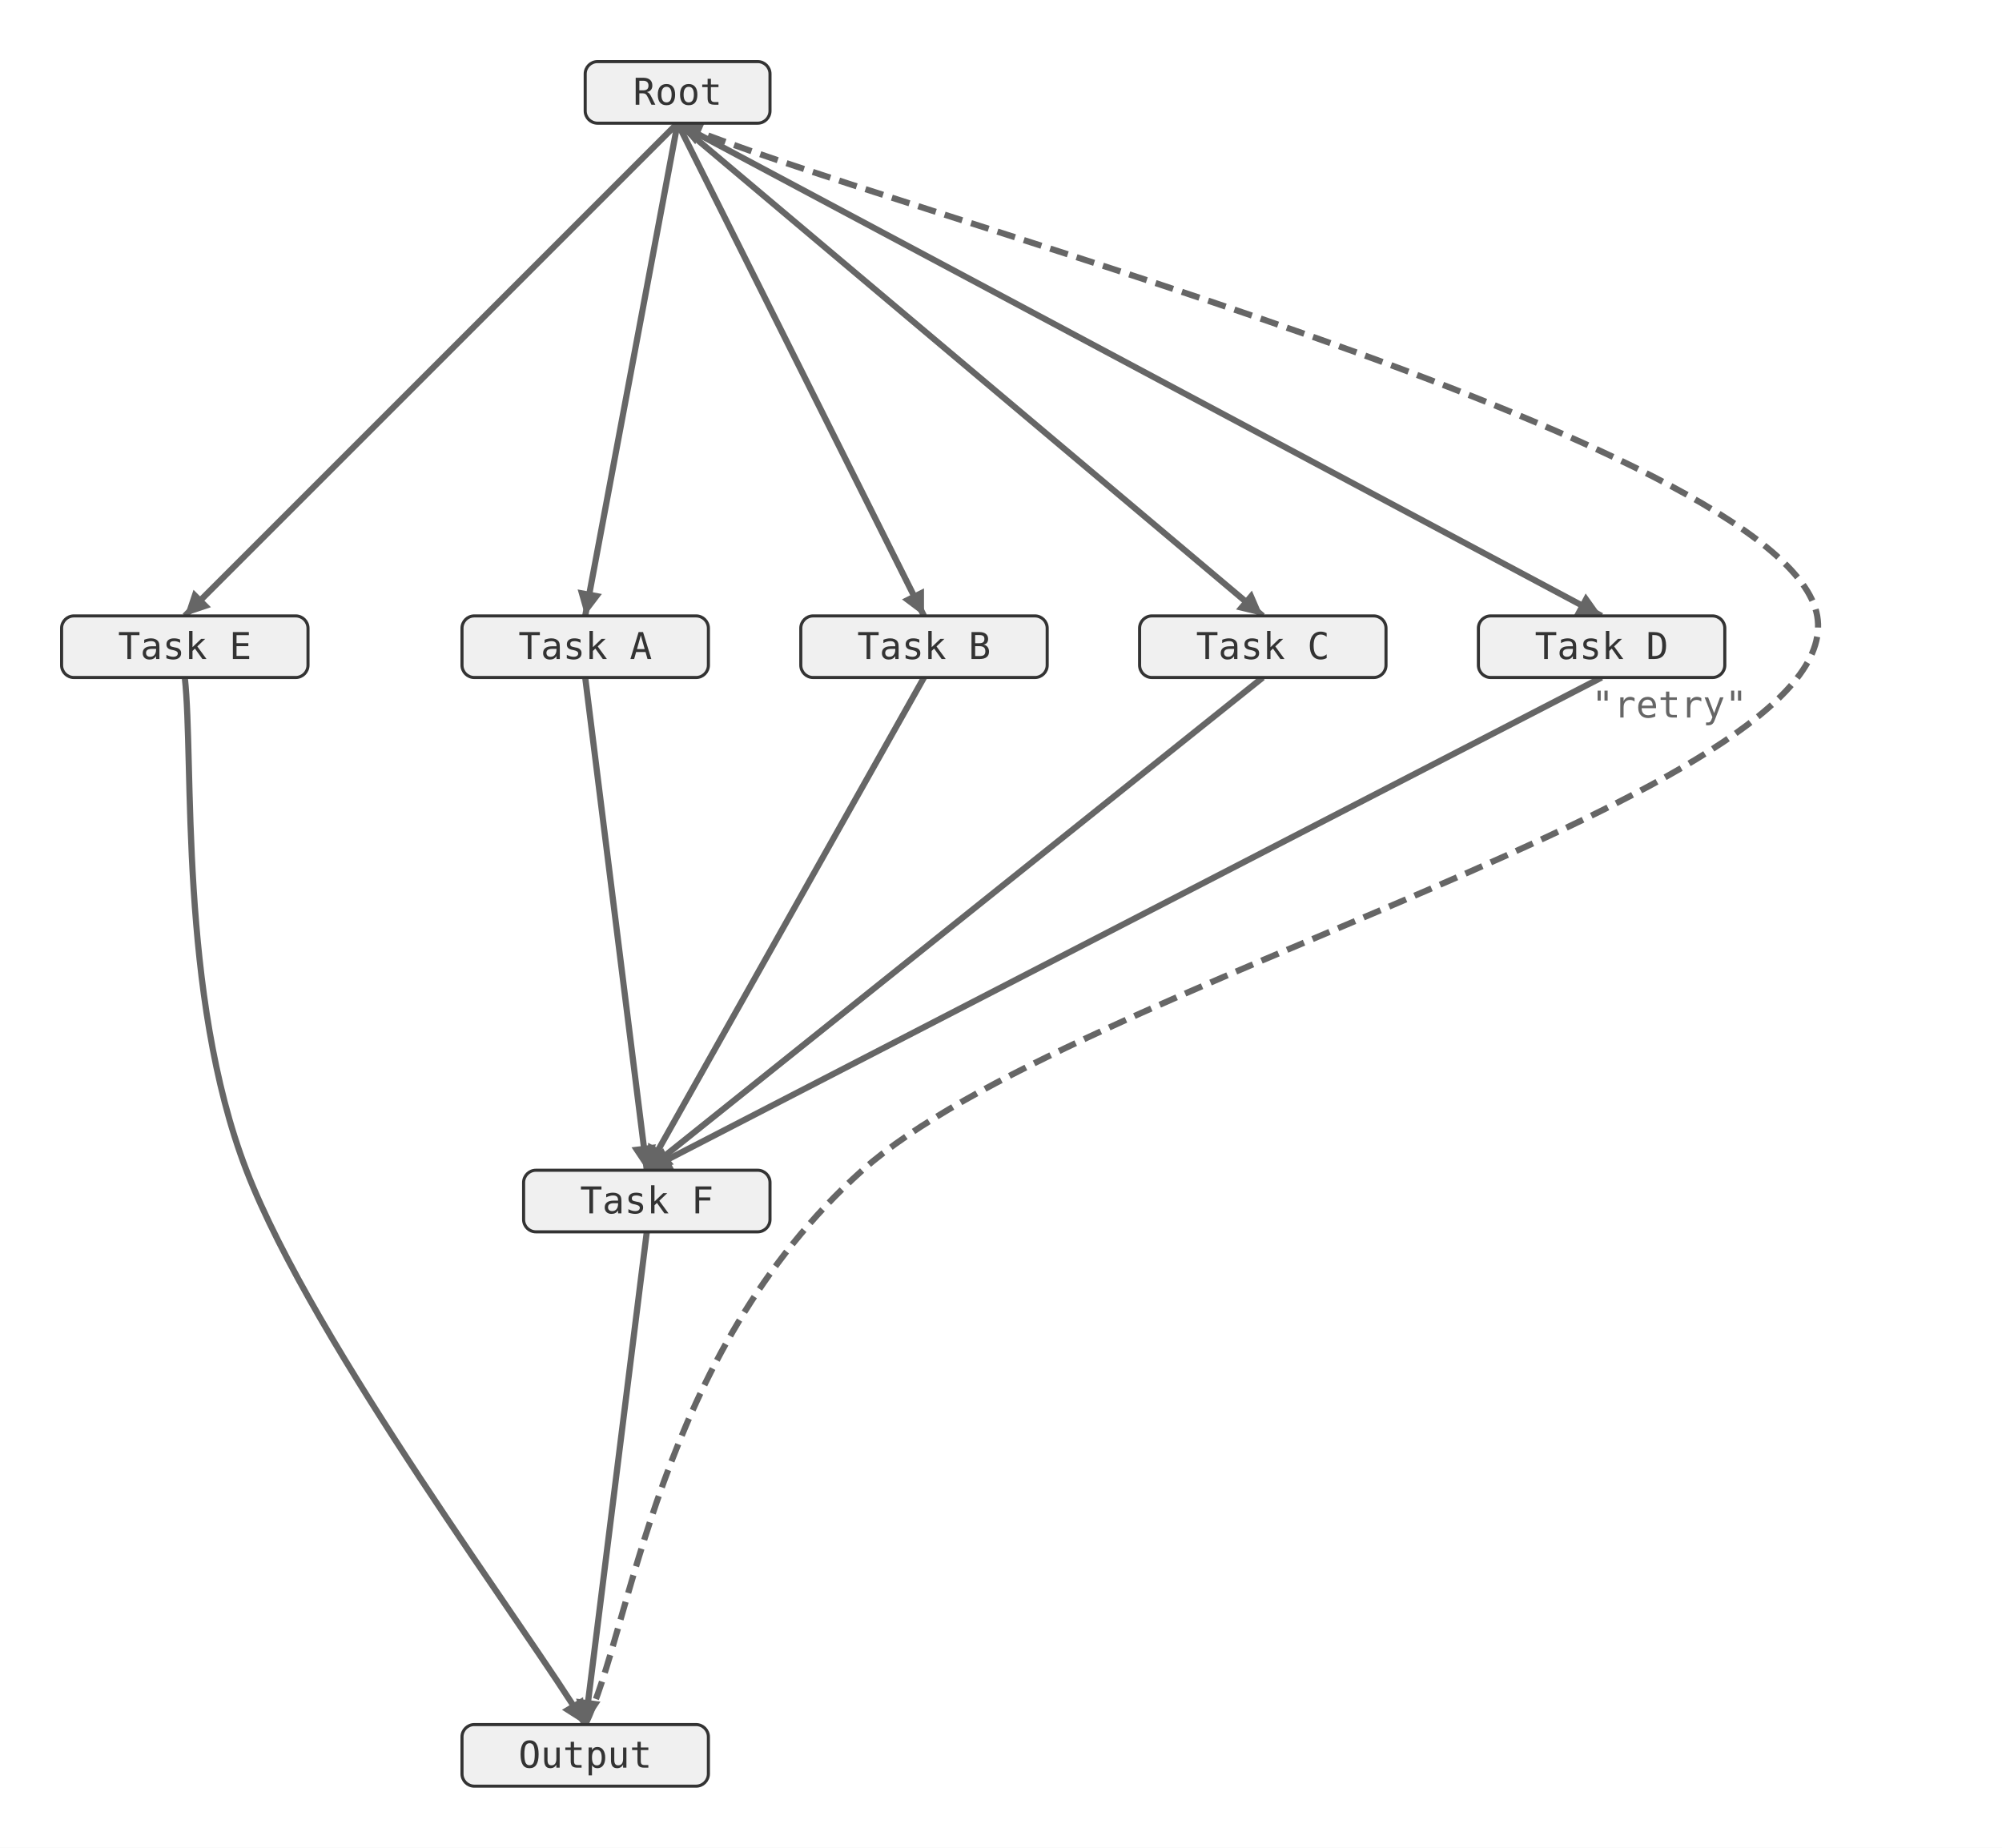
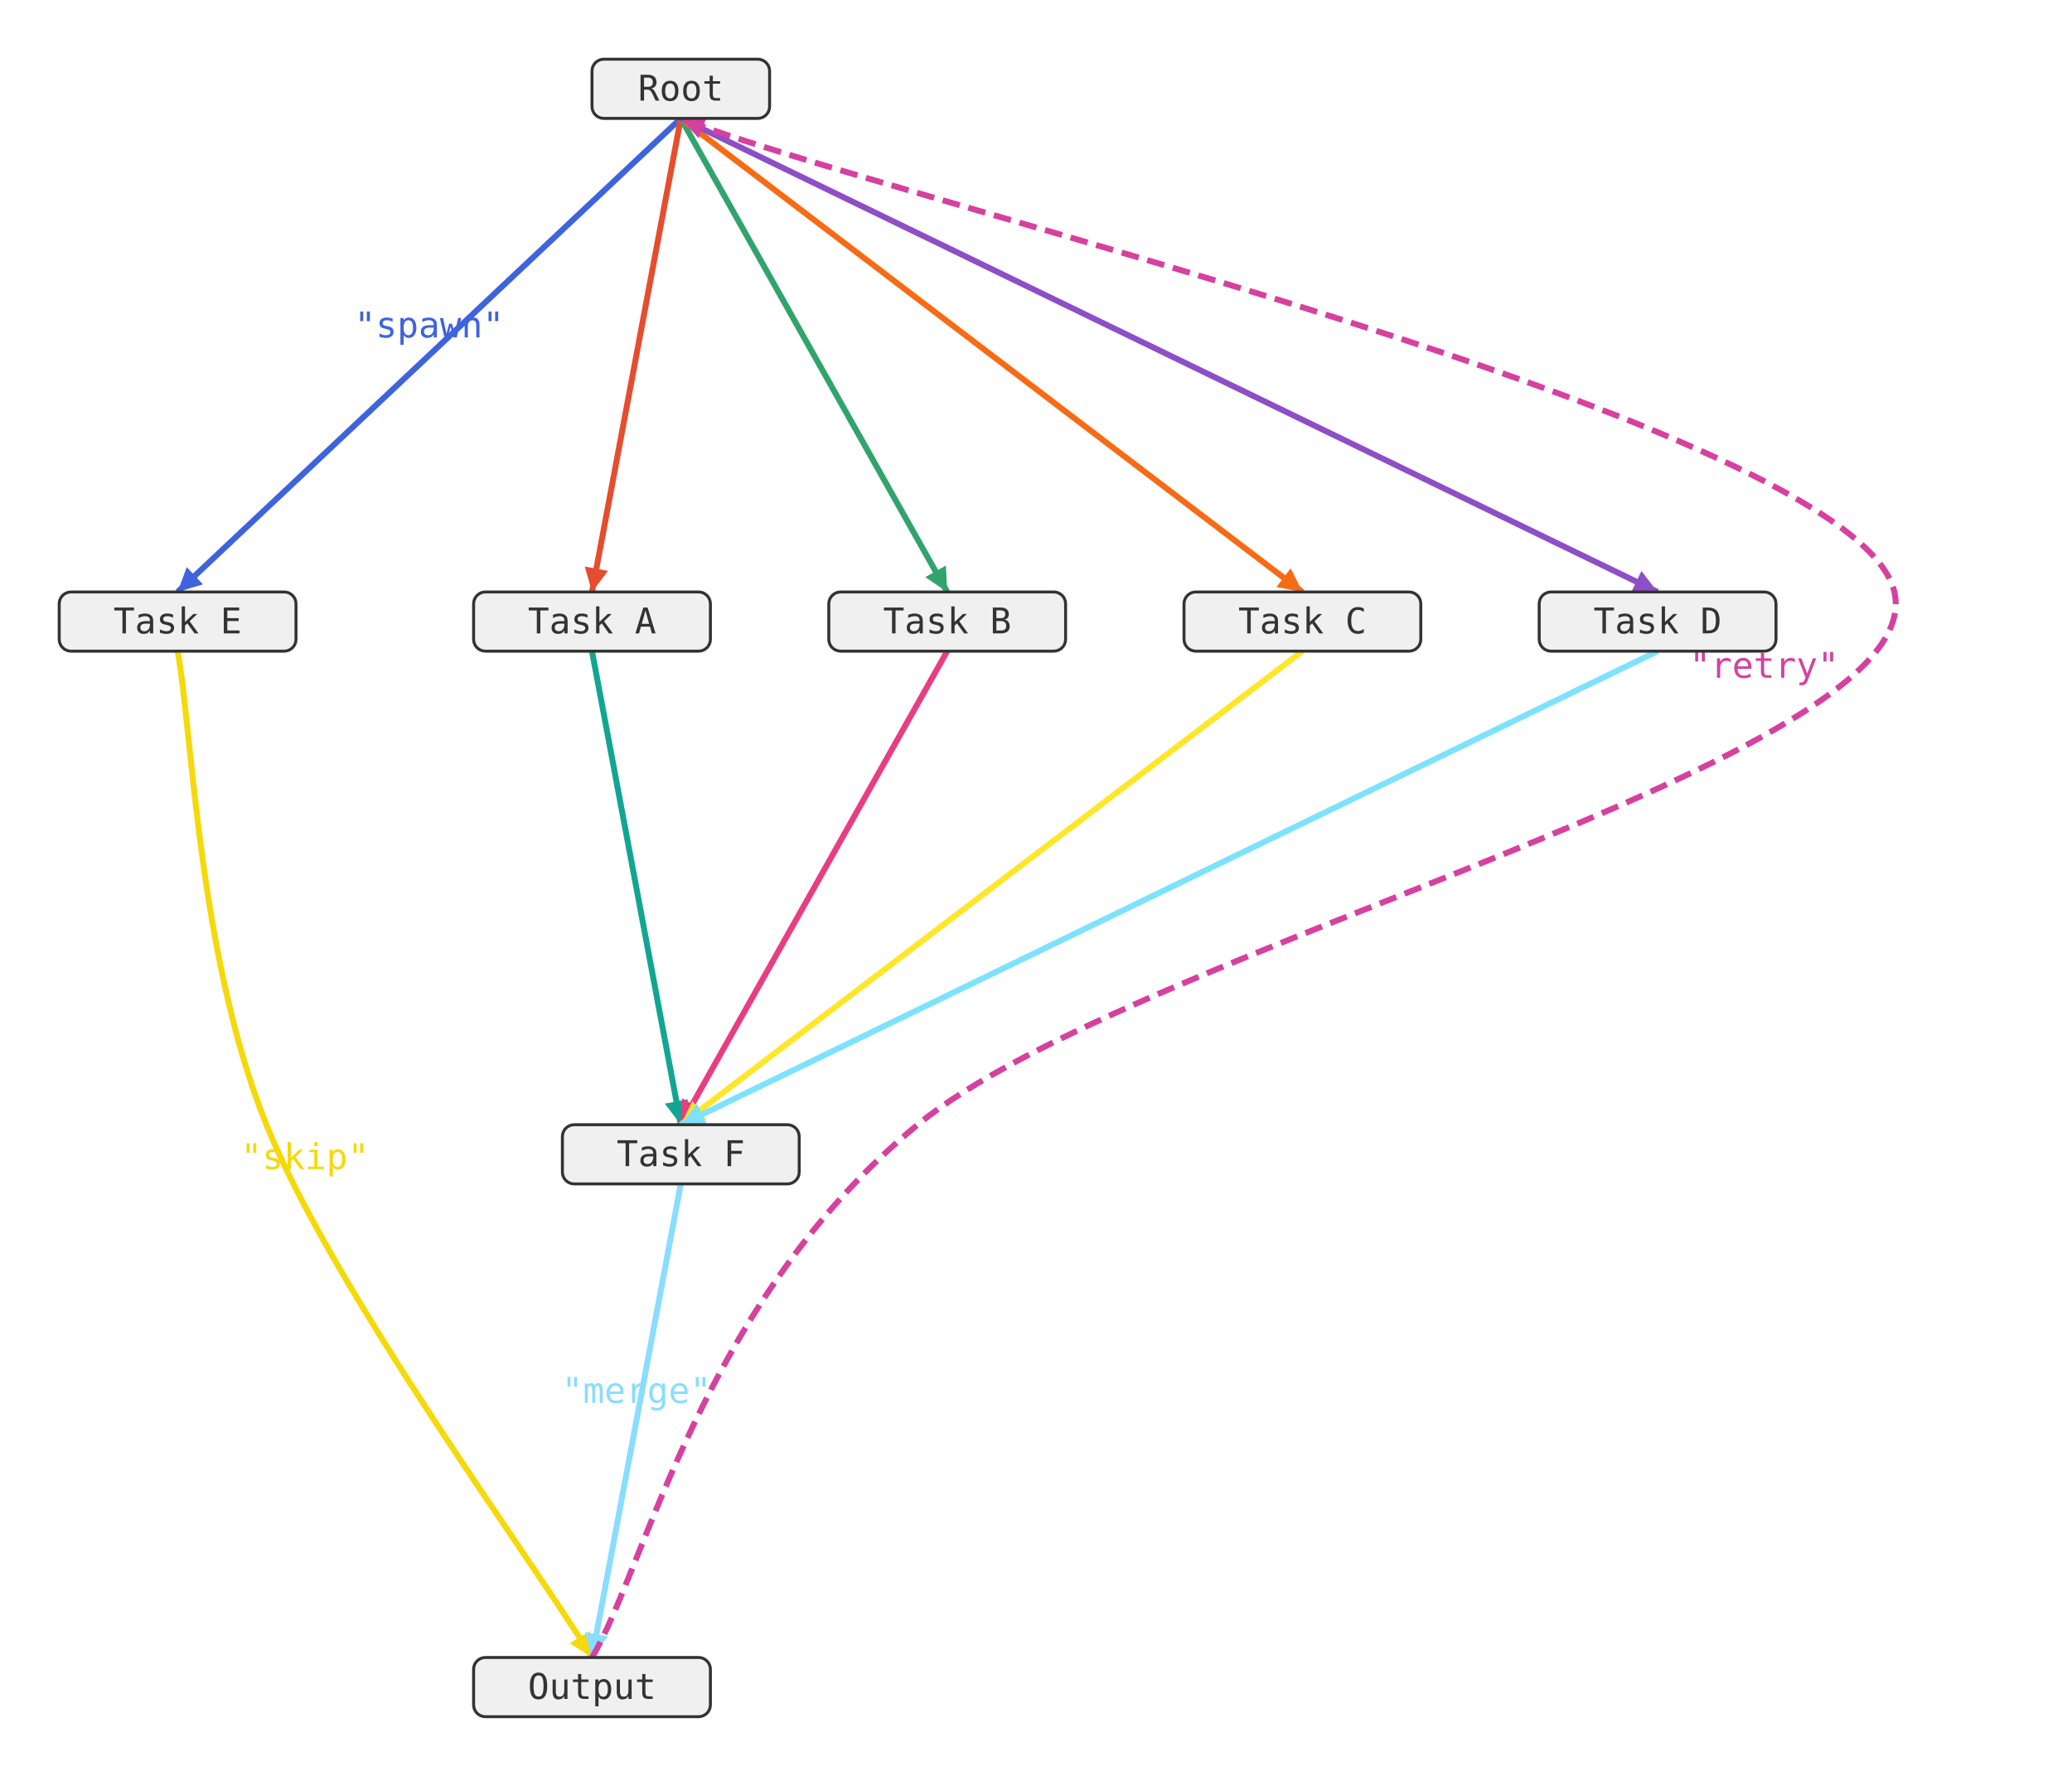
- <svg xmlns="http://www.w3.org/2000/svg" width="650" height="600" viewBox="0 0 650 600">
+ <svg xmlns="http://www.w3.org/2000/svg" width="700" height="600" viewBox="0 0 700 600">
  <defs>
    <marker id="arrow0" markerWidth="8" markerHeight="8" refX="8" refY="4" orient="auto" markerUnits="userSpaceOnUse">
-       <polygon points="0 0, 8 4, 0 8" fill="#666666" />
+       <polygon points="0 0, 8 4, 0 8" fill="#3e63dd" />
+     </marker>
+     <marker id="arrow1" markerWidth="8" markerHeight="8" refX="8" refY="4" orient="auto" markerUnits="userSpaceOnUse">
+       <polygon points="0 0, 8 4, 0 8" fill="#e54d2e" />
+     </marker>
+     <marker id="arrow2" markerWidth="8" markerHeight="8" refX="8" refY="4" orient="auto" markerUnits="userSpaceOnUse">
+       <polygon points="0 0, 8 4, 0 8" fill="#30a46c" />
+     </marker>
+     <marker id="arrow3" markerWidth="8" markerHeight="8" refX="8" refY="4" orient="auto" markerUnits="userSpaceOnUse">
+       <polygon points="0 0, 8 4, 0 8" fill="#f76b15" />
+     </marker>
+     <marker id="arrow4" markerWidth="8" markerHeight="8" refX="8" refY="4" orient="auto" markerUnits="userSpaceOnUse">
+       <polygon points="0 0, 8 4, 0 8" fill="#8e4ec6" />
+     </marker>
+     <marker id="arrow5" markerWidth="8" markerHeight="8" refX="8" refY="4" orient="auto" markerUnits="userSpaceOnUse">
+       <polygon points="0 0, 8 4, 0 8" fill="#12a594" />
+     </marker>
+     <marker id="arrow6" markerWidth="8" markerHeight="8" refX="8" refY="4" orient="auto" markerUnits="userSpaceOnUse">
+       <polygon points="0 0, 8 4, 0 8" fill="#e93d82" />
+     </marker>
+     <marker id="arrow7" markerWidth="8" markerHeight="8" refX="8" refY="4" orient="auto" markerUnits="userSpaceOnUse">
+       <polygon points="0 0, 8 4, 0 8" fill="#ffe629" />
+     </marker>
+     <marker id="arrow8" markerWidth="8" markerHeight="8" refX="8" refY="4" orient="auto" markerUnits="userSpaceOnUse">
+       <polygon points="0 0, 8 4, 0 8" fill="#7ce2fe" />
+     </marker>
+     <marker id="arrow9" markerWidth="8" markerHeight="8" refX="8" refY="4" orient="auto" markerUnits="userSpaceOnUse">
+       <polygon points="0 0, 8 4, 0 8" fill="#f5d90a" />
+     </marker>
+     <marker id="arrow10" markerWidth="8" markerHeight="8" refX="8" refY="4" orient="auto" markerUnits="userSpaceOnUse">
+       <polygon points="0 0, 8 4, 0 8" fill="#89ddff" />
+     </marker>
+     <marker id="arrow11" markerWidth="8" markerHeight="8" refX="8" refY="4" orient="auto" markerUnits="userSpaceOnUse">
+       <polygon points="0 0, 8 4, 0 8" fill="#d6409f" />
+     </marker>
+     <marker id="arrow12" markerWidth="8" markerHeight="8" refX="8" refY="4" orient="auto" markerUnits="userSpaceOnUse">
+       <polygon points="0 0, 8 4, 0 8" fill="#46a758" />
+     </marker>
+     <marker id="arrow13" markerWidth="8" markerHeight="8" refX="8" refY="4" orient="auto" markerUnits="userSpaceOnUse">
+       <polygon points="0 0, 8 4, 0 8" fill="#6e56cf" />
+     </marker>
+     <marker id="arrow14" markerWidth="8" markerHeight="8" refX="8" refY="4" orient="auto" markerUnits="userSpaceOnUse">
+       <polygon points="0 0, 8 4, 0 8" fill="#e5484d" />
+     </marker>
+     <marker id="arrow15" markerWidth="8" markerHeight="8" refX="8" refY="4" orient="auto" markerUnits="userSpaceOnUse">
+       <polygon points="0 0, 8 4, 0 8" fill="#0090ff" />
    </marker>
  </defs>
  <rect width="100%" height="100%" fill="white" />
  <g id="edges">
-     <line x1="220" y1="40" x2="60" y2="200" stroke="#666666" stroke-width="2" marker-end="url(#arrow0)" />
-     <line x1="220" y1="40" x2="190" y2="200" stroke="#666666" stroke-width="2" marker-end="url(#arrow0)" />
-     <line x1="220" y1="40" x2="300" y2="200" stroke="#666666" stroke-width="2" marker-end="url(#arrow0)" />
-     <line x1="220" y1="40" x2="410" y2="200" stroke="#666666" stroke-width="2" marker-end="url(#arrow0)" />
-     <line x1="220" y1="40" x2="520" y2="200" stroke="#666666" stroke-width="2" marker-end="url(#arrow0)" />
-     <line x1="190" y1="220" x2="210" y2="380" stroke="#666666" stroke-width="2" marker-end="url(#arrow0)" />
-     <line x1="300" y1="220" x2="210" y2="380" stroke="#666666" stroke-width="2" marker-end="url(#arrow0)" />
-     <line x1="410" y1="220" x2="210" y2="380" stroke="#666666" stroke-width="2" marker-end="url(#arrow0)" />
-     <line x1="520" y1="220" x2="210" y2="380" stroke="#666666" stroke-width="2" marker-end="url(#arrow0)" />
-     <path d="M 60 220 C 63 247, 58 323, 80 380 C 102 437, 172 530, 190 560" fill="none" stroke="#666666" stroke-width="2" marker-end="url(#arrow0)" />
-     <line x1="210" y1="400" x2="190" y2="560" stroke="#666666" stroke-width="2" marker-end="url(#arrow0)" />
-     <path d="M 190 560 C 205 530, 213 440, 280 380 C 347 320, 600 257, 590 200 C 580 143, 282 67, 220 40" fill="none" stroke="#666666" stroke-width="2" stroke-dasharray="6,3" marker-end="url(#arrow0)" />
-     <text x="542" y="239" font-family="monospace" font-size="12" fill="#666666" text-anchor="middle" dy="-6" dominant-baseline="auto">"retry"</text>
+     <line x1="230" y1="40" x2="60" y2="200" stroke="#3e63dd" stroke-width="2" marker-end="url(#arrow0)" />
+     <text x="145" y="120" font-family="monospace" font-size="12" fill="#3e63dd" text-anchor="middle" dy="-6" dominant-baseline="auto">"spawn"</text>
+     <line x1="230" y1="40" x2="200" y2="200" stroke="#e54d2e" stroke-width="2" marker-end="url(#arrow1)" />
+     <line x1="230" y1="40" x2="320" y2="200" stroke="#30a46c" stroke-width="2" marker-end="url(#arrow2)" />
+     <line x1="230" y1="40" x2="440" y2="200" stroke="#f76b15" stroke-width="2" marker-end="url(#arrow3)" />
+     <line x1="230" y1="40" x2="560" y2="200" stroke="#8e4ec6" stroke-width="2" marker-end="url(#arrow4)" />
+     <line x1="200" y1="220" x2="230" y2="380" stroke="#12a594" stroke-width="2" marker-end="url(#arrow5)" />
+     <line x1="320" y1="220" x2="230" y2="380" stroke="#e93d82" stroke-width="2" marker-end="url(#arrow6)" />
+     <line x1="440" y1="220" x2="230" y2="380" stroke="#ffe629" stroke-width="2" marker-end="url(#arrow7)" />
+     <line x1="560" y1="220" x2="230" y2="380" stroke="#7ce2fe" stroke-width="2" marker-end="url(#arrow8)" />
+     <path d="M 60 220 C 65 247, 67 323, 90 380 C 113 437, 182 530, 200 560" fill="none" stroke="#f5d90a" stroke-width="2" marker-end="url(#arrow9)" />
+     <text x="103" y="401" font-family="monospace" font-size="12" fill="#f5d90a" text-anchor="middle" dy="-6" dominant-baseline="auto">"skip"</text>
+     <line x1="230" y1="400" x2="200" y2="560" stroke="#89ddff" stroke-width="2" marker-end="url(#arrow10)" />
+     <text x="215" y="480" font-family="monospace" font-size="12" fill="#89ddff" text-anchor="middle" dy="-6" dominant-baseline="auto">"merge"</text>
+     <path d="M 200 560 C 218 530, 237 440, 310 380 C 383 320, 653 257, 640 200 C 627 143, 298 67, 230 40" fill="none" stroke="#d6409f" stroke-width="2" stroke-dasharray="6,3" marker-end="url(#arrow11)" />
+     <text x="596" y="235" font-family="monospace" font-size="12" fill="#d6409f" text-anchor="middle" dy="-6" dominant-baseline="auto">"retry"</text>
  </g>
  <g id="nodes">
-     <rect x="190" y="20" width="60" height="20" rx="4" ry="4" fill="#f0f0f0" stroke="#333333" stroke-width="1" />
-     <text x="220" y="34" font-family="monospace" font-size="12" text-anchor="middle" fill="#333333">Root</text>
+     <rect x="200" y="20" width="60" height="20" rx="4" ry="4" fill="#f0f0f0" stroke="#333333" stroke-width="1" />
+     <text x="230" y="34" font-family="monospace" font-size="12" text-anchor="middle" fill="#333333">Root</text>
    <rect x="20" y="200" width="80" height="20" rx="4" ry="4" fill="#f0f0f0" stroke="#333333" stroke-width="1" />
    <text x="60" y="214" font-family="monospace" font-size="12" text-anchor="middle" fill="#333333">Task E</text>
-     <rect x="150" y="200" width="80" height="20" rx="4" ry="4" fill="#f0f0f0" stroke="#333333" stroke-width="1" />
-     <text x="190" y="214" font-family="monospace" font-size="12" text-anchor="middle" fill="#333333">Task A</text>
-     <rect x="260" y="200" width="80" height="20" rx="4" ry="4" fill="#f0f0f0" stroke="#333333" stroke-width="1" />
-     <text x="300" y="214" font-family="monospace" font-size="12" text-anchor="middle" fill="#333333">Task B</text>
-     <rect x="370" y="200" width="80" height="20" rx="4" ry="4" fill="#f0f0f0" stroke="#333333" stroke-width="1" />
-     <text x="410" y="214" font-family="monospace" font-size="12" text-anchor="middle" fill="#333333">Task C</text>
-     <rect x="480" y="200" width="80" height="20" rx="4" ry="4" fill="#f0f0f0" stroke="#333333" stroke-width="1" />
-     <text x="520" y="214" font-family="monospace" font-size="12" text-anchor="middle" fill="#333333">Task D</text>
-     <rect x="170" y="380" width="80" height="20" rx="4" ry="4" fill="#f0f0f0" stroke="#333333" stroke-width="1" />
-     <text x="210" y="394" font-family="monospace" font-size="12" text-anchor="middle" fill="#333333">Task F</text>
-     <rect x="150" y="560" width="80" height="20" rx="4" ry="4" fill="#f0f0f0" stroke="#333333" stroke-width="1" />
-     <text x="190" y="574" font-family="monospace" font-size="12" text-anchor="middle" fill="#333333">Output</text>
+     <rect x="160" y="200" width="80" height="20" rx="4" ry="4" fill="#f0f0f0" stroke="#333333" stroke-width="1" />
+     <text x="200" y="214" font-family="monospace" font-size="12" text-anchor="middle" fill="#333333">Task A</text>
+     <rect x="280" y="200" width="80" height="20" rx="4" ry="4" fill="#f0f0f0" stroke="#333333" stroke-width="1" />
+     <text x="320" y="214" font-family="monospace" font-size="12" text-anchor="middle" fill="#333333">Task B</text>
+     <rect x="400" y="200" width="80" height="20" rx="4" ry="4" fill="#f0f0f0" stroke="#333333" stroke-width="1" />
+     <text x="440" y="214" font-family="monospace" font-size="12" text-anchor="middle" fill="#333333">Task C</text>
+     <rect x="520" y="200" width="80" height="20" rx="4" ry="4" fill="#f0f0f0" stroke="#333333" stroke-width="1" />
+     <text x="560" y="214" font-family="monospace" font-size="12" text-anchor="middle" fill="#333333">Task D</text>
+     <rect x="190" y="380" width="80" height="20" rx="4" ry="4" fill="#f0f0f0" stroke="#333333" stroke-width="1" />
+     <text x="230" y="394" font-family="monospace" font-size="12" text-anchor="middle" fill="#333333">Task F</text>
+     <rect x="160" y="560" width="80" height="20" rx="4" ry="4" fill="#f0f0f0" stroke="#333333" stroke-width="1" />
+     <text x="200" y="574" font-family="monospace" font-size="12" text-anchor="middle" fill="#333333">Output</text>
  </g>
</svg>
